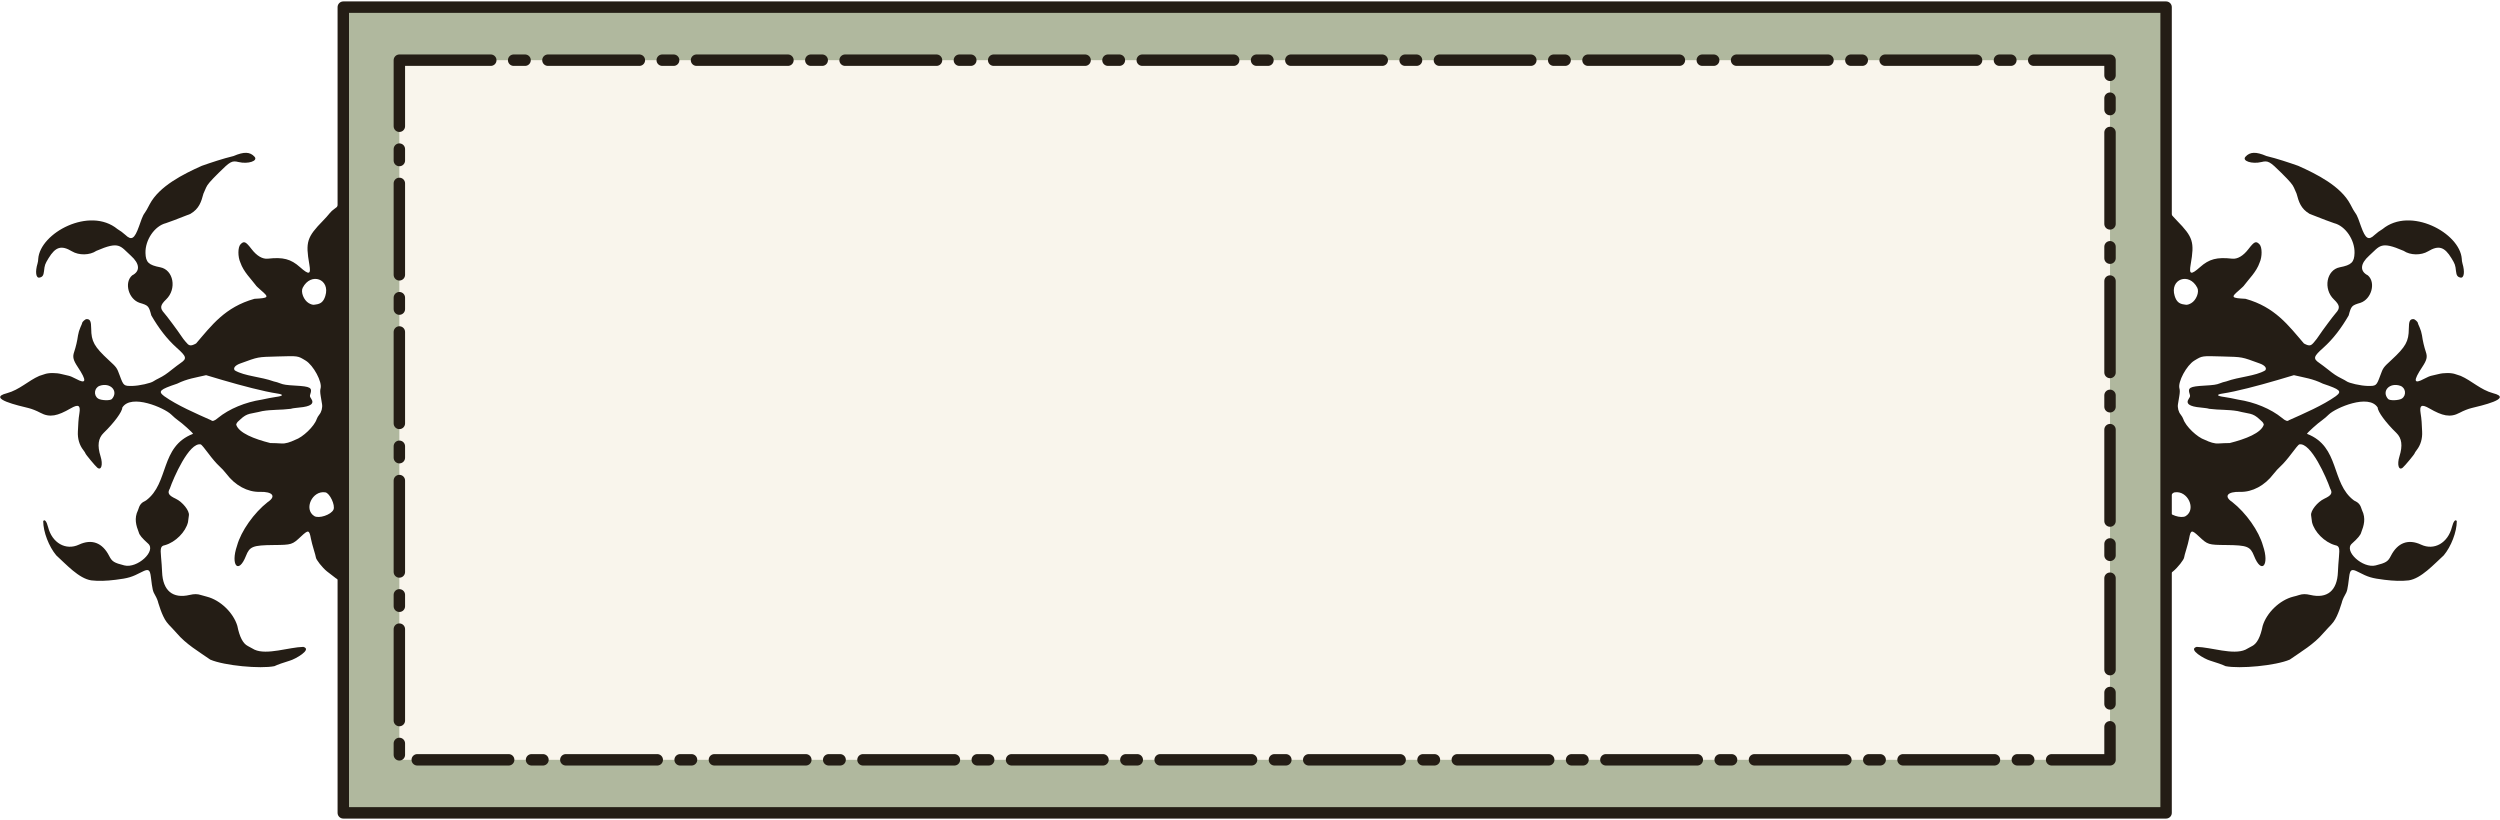
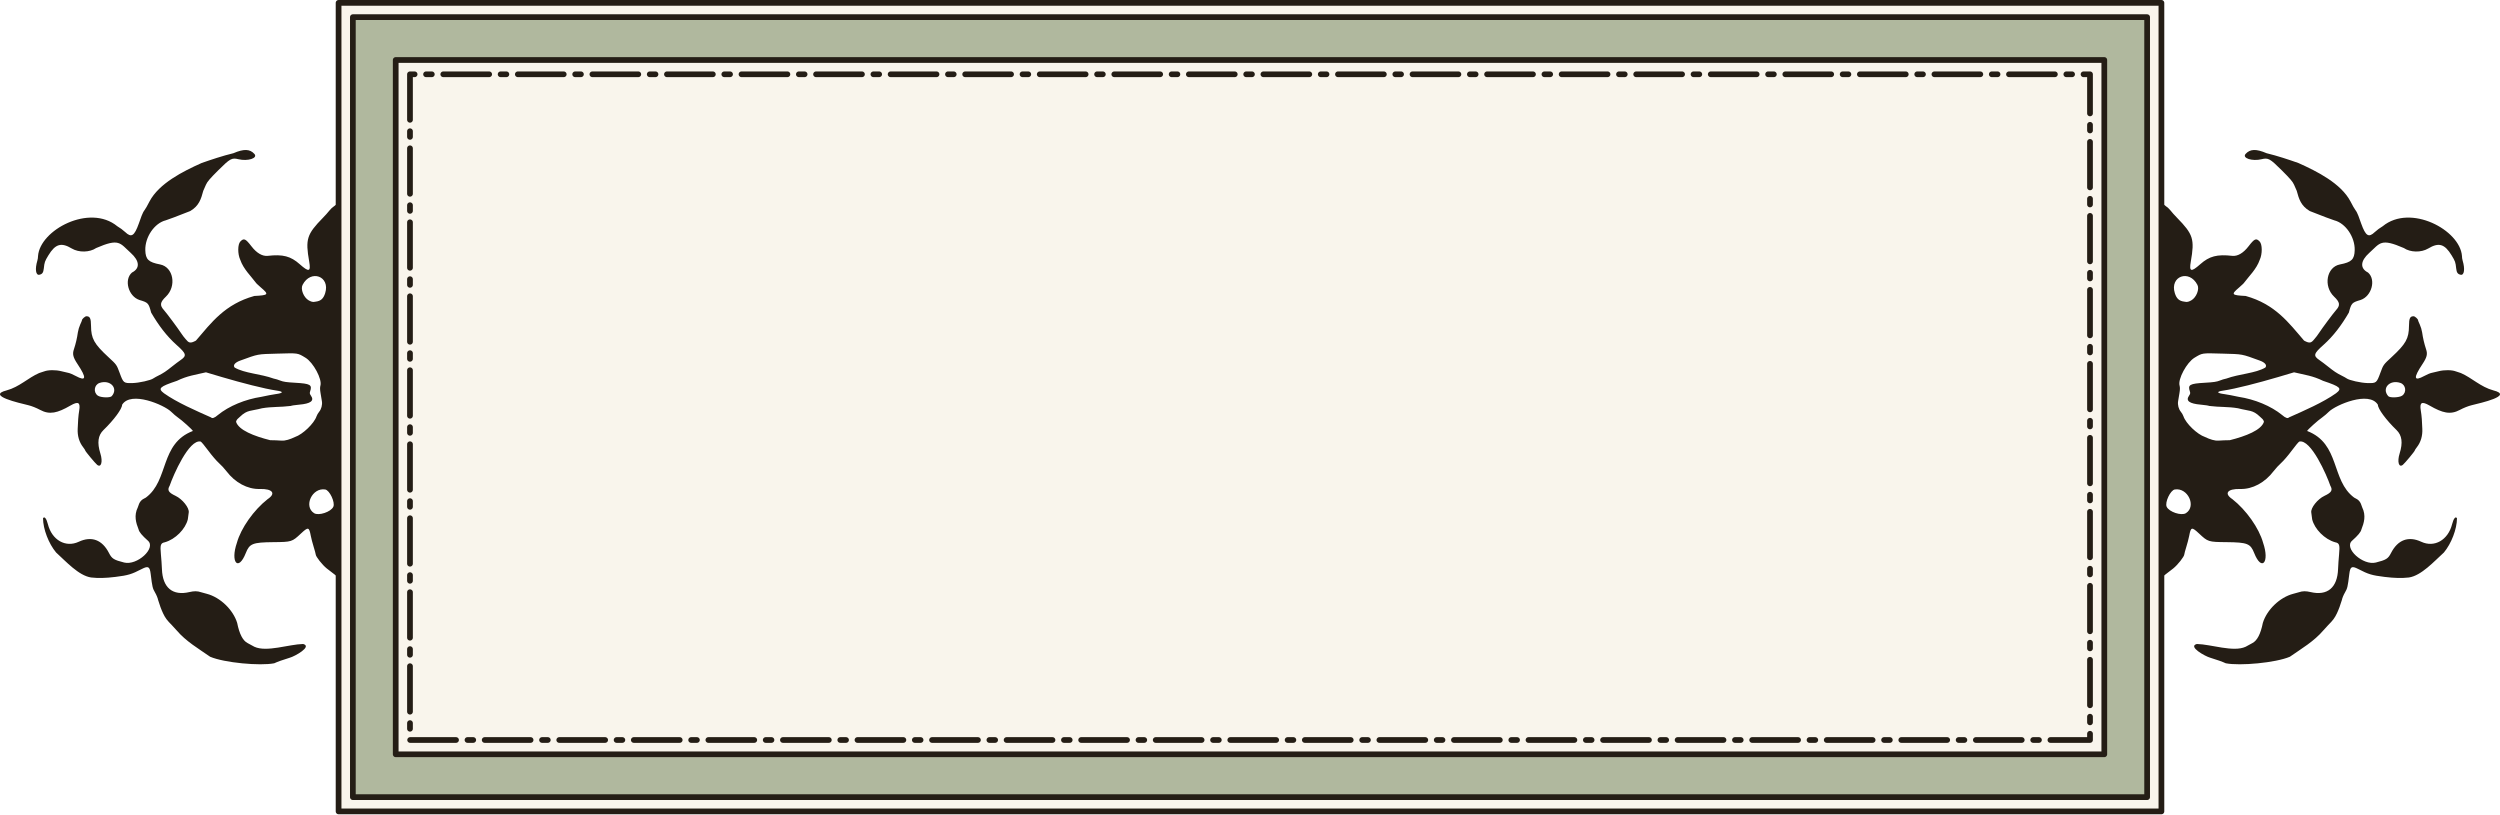
- <svg xmlns="http://www.w3.org/2000/svg" xml:space="preserve" width="875" height="287" viewBox="0 0 231.51 75.935" version="1.1" id="svg5145">
-   <defs id="defs5149" />
-   <path d="m 206.101,61.69 c -0.254,-0.125 -0.879,-0.348 -1.441,-0.515 -0.471,-0.129 -2.105,-1.04 -1.236,-1.272 1.317,0.029 3.38,0.78 4.513,0.26 0.207,-0.118 0.417,-0.233 0.628,-0.342 0.446,-0.228 0.763,-0.84 0.969,-1.868 0.365,-1.202 1.557,-2.376 2.826,-2.7 0.18,-0.04 0.357,-0.09 0.533,-0.148 0.32,-0.109 0.632,-0.112 1.048,-0.013 1.571,0.374 2.498,-0.397 2.56,-2.132 0.02,-0.448 0.05,-0.895 0.092,-1.342 0.086,-0.888 0.033,-1.057 -0.356,-1.133 -0.986,-0.275 -1.919,-1.235 -2.135,-2.127 a 22.128,22.128 0 0 0 -0.084,-0.635 c -0.065,-0.422 0.582,-1.239 1.22,-1.539 0.666,-0.312 0.788,-0.526 0.544,-0.946 -0.326,-0.954 -1.787,-4.327 -2.872,-4.082 -0.06,0.02 -0.373,0.396 -0.697,0.835 -0.325,0.44 -0.765,0.954 -0.979,1.143 -0.213,0.19 -0.527,0.528 -0.696,0.754 -0.806,1.07 -1.963,1.692 -3.09,1.66 -1.192,-0.033 -1.538,0.412 -0.733,0.942 1.276,1 2.469,2.685 2.843,4.038 0.63,1.822 -0.133,2.702 -0.825,0.949 -0.344,-0.873 -0.632,-0.986 -2.557,-1.005 -1.692,-0.016 -1.722,-0.025 -2.546,-0.797 -0.678,-0.636 -0.76,-0.617 -0.912,0.205 -0.042,0.227 -0.161,0.686 -0.265,1.018 -0.104,0.333 -0.19,0.654 -0.192,0.716 -0.008,0.202 -0.606,0.959 -1.02,1.292 -0.745,0.595 -1.07,0.828 -1.162,0.826 -0.118,-0.002 -0.456,0.35 -0.603,0.63 -0.302,0.575 -0.417,0.836 -0.42,0.955 -0.007,0.288 -0.17,0.692 -0.294,0.727 -0.491,0.136 -0.71,-0.762 -0.507,-2.091 0.185,-1.208 0.23,-1.91 0.153,-2.397 -0.038,-0.247 -0.08,-0.897 -0.093,-1.444 -0.031,-1.34 -0.331,-1.809 -0.879,-1.375 -0.597,0.475 -0.902,0.532 -1.33,0.25 -0.894,-0.586 -1.178,-1.173 -0.84,-1.733 0.662,-1.094 0.984,-1.253 2.116,-1.048 0.853,0.156 0.812,0.241 0.862,-1.79 0.03,-1.208 0.02,-1.775 -0.033,-1.873 -0.05,-0.09 -0.071,-0.591 -0.063,-1.42 0.007,-0.705 0,-1.525 -0.016,-1.825 -0.074,-1.312 -0.056,-2.648 0.041,-3.133 0.039,-0.193 0.066,-0.711 0.063,-1.15 -0.004,-0.44 -0.008,-1.377 -0.008,-2.08 0,-0.705 -0.034,-1.462 -0.074,-1.684 -0.057,-0.318 -0.045,-0.798 0.055,-2.238 0.142,-2.064 0.144,-2.06 -0.37,-2.068 -0.223,-0.005 -0.746,0.189 -0.825,0.304 -0.25,0.363 -1.375,0.332 -1.656,-0.045 -1.046,-1.404 1.064,-3.285 2.24,-1.999 0.38,0.415 0.595,0.134 0.61,-0.795 0.008,-0.414 0.075,-1.223 0.15,-1.796 0.113,-0.862 0.124,-1.111 0.064,-1.438 -0.08,-0.431 -0.067,-1.693 0.024,-2.33 0.045,-0.317 0.033,-0.453 -0.057,-0.656 -0.33,-0.736 0.11,-2.261 0.565,-1.96 0.16,0.105 0.506,0.953 0.503,1.233 -0.002,0.112 0.068,0.348 0.155,0.526 0.087,0.178 0.158,0.36 0.157,0.403 0,0.044 0.098,0.19 0.218,0.324 0.121,0.134 0.237,0.294 0.259,0.355 0.021,0.06 0.154,0.181 0.294,0.27 0.141,0.088 0.341,0.272 0.445,0.41 0.104,0.139 0.376,0.443 0.604,0.676 1.5,1.534 1.64,1.98 1.277,4.055 -0.167,0.954 0.019,1.008 0.872,0.25 0.842,-0.748 1.558,-0.936 2.964,-0.778 0.495,0.055 1.024,-0.253 1.507,-0.88 0.553,-0.718 0.705,-0.784 1.03,-0.448 0.253,0.26 0.259,1.154 0.011,1.69 -0.29,0.86 -1.023,1.55 -1.428,2.101 0,0.03 -0.219,0.24 -0.485,0.469 -0.765,0.654 -0.72,0.714 0.609,0.785 2.735,0.763 3.98,2.476 5.406,4.135 0.535,0.293 0.672,0.208 0.957,-0.143 0.153,-0.174 0.294,-0.359 0.421,-0.555 0.289,-0.444 1.345,-1.864 1.577,-2.119 0.414,-0.456 0.375,-0.729 -0.179,-1.26 -1.012,-0.97 -0.689,-2.74 0.545,-2.978 1.076,-0.206 1.343,-0.464 1.366,-1.322 0.035,-1.213 -0.85,-2.505 -1.89,-2.763 -0.147,-0.038 -1.161,-0.42 -2.27,-0.86 -0.816,-0.48 -1.002,-1.114 -1.207,-1.875 l -0.247,-0.563 c -0.123,-0.282 -0.37,-0.57 -1.148,-1.345 -1.09,-1.083 -1.243,-1.168 -1.86,-1.018 -0.879,0.212 -1.826,-0.102 -1.478,-0.49 0.413,-0.463 0.98,-0.482 1.941,-0.067 1.013,0.245 2.064,0.6 2.942,0.907 1.727,0.772 3.945,1.885 4.828,3.561 0.175,0.35 0.382,0.713 0.46,0.806 0.08,0.092 0.203,0.333 0.276,0.536 l 0.255,0.709 c 0.417,1.158 0.69,1.329 1.258,0.787 0.227,-0.206 0.473,-0.387 0.734,-0.541 2.573,-2.113 7.169,0.353 7.338,2.76 -0.003,0.107 0.025,0.295 0.062,0.418 0.236,0.784 0.152,1.385 -0.184,1.315 -0.272,-0.057 -0.37,-0.198 -0.413,-0.591 -0.06,-0.574 -0.091,-0.66 -0.421,-1.204 -0.646,-1.063 -1.19,-1.223 -2.168,-0.637 -0.649,0.389 -1.653,0.37 -2.259,-0.044 -2.15,-0.931 -2.186,-0.465 -3.198,0.449 -0.833,0.748 -0.877,1.436 -0.116,1.822 0.758,0.655 0.343,2.194 -0.686,2.541 -0.812,0.24 -0.856,0.286 -1.09,1.168 -0.683,1.178 -1.43,2.171 -2.349,2.994 -0.924,0.822 -0.969,1 -0.36,1.417 0.172,0.118 0.516,0.376 0.763,0.574 0.579,0.463 0.8,0.61 1.272,0.848 0.211,0.106 0.422,0.222 0.467,0.259 0.223,0.176 1.33,0.424 1.95,0.436 0.805,0.015 0.827,-0.003 1.18,-0.959 0.273,-0.741 0.273,-0.741 1.036,-1.445 1.326,-1.226 1.6,-1.72 1.609,-2.89 0.004,-0.707 0.098,-0.9 0.433,-0.894 0.117,0.002 0.404,0.257 0.402,0.357 0,0.03 0.072,0.212 0.163,0.404 0.104,0.235 0.178,0.483 0.221,0.738 0.074,0.53 0.196,1.05 0.363,1.556 0.155,0.447 0.082,0.748 -0.335,1.375 -0.863,1.298 -0.809,1.632 0.179,1.095 0.246,-0.134 0.545,-0.26 0.663,-0.28 0.217,-0.044 0.433,-0.094 0.648,-0.152 0.517,-0.136 1.226,-0.131 1.598,0.012 0.155,0.058 0.313,0.11 0.472,0.155 1.015,0.442 1.838,1.292 3.002,1.604 1.924,0.486 -1.183,1.169 -1.99,1.37 -0.32,0.077 -0.757,0.25 -1.1,0.435 -0.893,0.484 -1.616,0.29 -2.808,-0.395 -0.73,-0.422 -0.942,-0.303 -0.817,0.46 0.043,0.258 0.074,0.52 0.093,0.782 l 0.046,0.896 c 0.035,0.658 -0.138,1.249 -0.502,1.714 -0.107,0.137 -0.195,0.276 -0.196,0.308 -0.002,0.075 -0.915,1.174 -1.1,1.324 -0.375,0.303 -0.543,-0.284 -0.301,-1.051 0.312,-0.994 0.221,-1.677 -0.288,-2.169 -0.962,-0.928 -1.732,-1.973 -1.724,-2.34 -0.818,-1.325 -3.909,0.033 -4.524,0.63 a 5.7,5.7 0 0 1 -0.637,0.545 c -0.358,0.237 -1.39,1.165 -1.391,1.252 3.08,1.18 2.194,4.567 4.35,6.168 0.449,0.212 0.588,0.38 0.747,0.904 0.376,0.762 0.167,1.445 -0.073,2.05 -0.054,0.24 -0.31,0.548 -0.87,1.048 -0.77,0.688 1.011,2.314 2.206,2.015 0.952,-0.24 1.14,-0.356 1.405,-0.878 0.627,-1.231 1.615,-1.6 2.802,-1.045 1.214,0.568 2.484,-0.156 2.857,-1.631 0.133,-0.526 0.32,-0.755 0.45,-0.551 -0.003,1.012 -0.527,2.357 -1.208,3.172 -0.923,0.84 -2.095,2.146 -3.243,2.318 -0.665,0.074 -1.345,0.058 -2.252,-0.054 -1.177,-0.146 -1.493,-0.241 -2.433,-0.728 -0.607,-0.315 -0.749,-0.235 -0.835,0.465 -0.146,1.2 -0.174,1.32 -0.405,1.714 -0.127,0.216 -0.253,0.527 -0.281,0.69 -0.125,0.42 -0.292,0.882 -0.458,1.232 -0.21,0.438 -0.355,0.633 -0.828,1.11 a 8.8,8.8 0 0 0 -0.416,0.455 c -0.882,1.038 -2.032,1.7 -3.113,2.455 -1.31,0.562 -4.625,0.865 -5.936,0.606 z m -3.688,-13.903 c 1,-0.634 0.172,-2.394 -1.033,-2.193 -0.407,0.068 -0.935,1.194 -0.751,1.599 0.218,0.48 1.362,0.861 1.784,0.594 z m 4.065,-6.759 c 1.49,-0.374 2.921,-0.932 3.16,-1.706 -0.052,-0.222 -0.177,-0.29 -0.373,-0.473 -0.674,-0.649 -0.983,-0.501 -2.037,-0.778 -0.947,-0.16 -1.664,-0.088 -2.663,-0.215 -0.053,-0.032 -0.402,-0.085 -0.775,-0.118 -1.059,-0.092 -1.413,-0.357 -1.096,-0.819 0.128,-0.186 0.14,-0.25 0.081,-0.42 -0.204,-0.602 -0.01,-0.712 1.386,-0.79 0.819,-0.047 1.104,-0.089 1.392,-0.205 0.195,-0.08 0.397,-0.14 0.603,-0.183 1.194,-0.437 2.697,-0.484 3.61,-1.02 0.179,-0.208 -0.024,-0.467 -0.501,-0.64 -1.729,-0.63 -1.551,-0.597 -3.467,-0.651 -1.938,-0.055 -1.846,-0.068 -2.59,0.38 -0.723,0.437 -1.555,1.988 -1.383,2.58 0.048,0.165 0.044,0.376 -0.013,0.712 l -0.123,0.738 c -0.055,0.336 0.051,0.74 0.26,0.984 0.089,0.107 0.195,0.29 0.234,0.408 0.22,0.666 1.28,1.683 2.001,1.922 0.46,0.22 0.89,0.359 1.246,0.334 0.349,-0.024 0.698,-0.037 1.048,-0.04 z m 5.464,-2.104 c 1.412,-0.629 3.178,-1.393 4.367,-2.24 0.59,-0.448 0.423,-0.609 -1.2,-1.154 -0.946,-0.467 -1.704,-0.556 -2.685,-0.788 -1.992,0.603 -3.907,1.15 -5.522,1.499 -0.356,0.077 -0.827,0.166 -1.048,0.197 -0.651,0.094 -0.595,0.23 0.132,0.325 0.254,0.034 0.84,0.145 1.303,0.248 1.485,0.227 2.997,0.842 4.037,1.693 0.285,0.255 0.531,0.343 0.616,0.22 z m 10.487,-2.018 c 0.444,-0.299 0.353,-1.006 -0.152,-1.179 -0.993,-0.342 -1.768,0.497 -1.13,1.222 0.15,0.17 1.009,0.14 1.283,-0.043 z m -19.515,-8.831 c 0.466,-0.27 0.768,-1.032 0.565,-1.427 -0.756,-1.474 -2.585,-0.808 -2.093,0.763 0.161,0.512 0.406,0.73 0.888,0.787 0.265,0.075 0.437,-0.016 0.64,-0.123 z m -5.174,7.312 c 0.003,-0.122 0.018,-0.172 0.034,-0.111 a 0.493,0.493 0 0 1 -0.006,0.224 c -0.019,0.06 -0.031,0.01 -0.029,-0.113 z m -172.331,26.303 c 0.255,-0.125 0.88,-0.348 1.442,-0.515 0.471,-0.129 2.104,-1.04 1.236,-1.272 -1.317,0.029 -3.38,0.78 -4.513,0.26 a 16.599,16.599 0 0 0 -0.629,-0.342 c -0.446,-0.228 -0.762,-0.84 -0.968,-1.868 -0.365,-1.202 -1.557,-2.376 -2.826,-2.7 a 5.884,5.884 0 0 1 -0.533,-0.148 c -0.321,-0.109 -0.632,-0.112 -1.048,-0.013 -1.572,0.374 -2.499,-0.397 -2.56,-2.132 -0.02,-0.448 -0.05,-0.895 -0.093,-1.342 -0.085,-0.888 -0.032,-1.057 0.357,-1.133 0.986,-0.275 1.919,-1.235 2.134,-2.127 0.027,-0.222 0.065,-0.508 0.085,-0.635 0.065,-0.422 -0.583,-1.239 -1.22,-1.539 -0.666,-0.312 -0.788,-0.526 -0.544,-0.946 0.326,-0.954 1.787,-4.327 2.872,-4.082 0.06,0.02 0.373,0.396 0.697,0.835 0.324,0.44 0.765,0.954 0.978,1.143 0.214,0.19 0.528,0.528 0.697,0.754 0.806,1.07 1.963,1.692 3.089,1.66 1.193,-0.033 1.539,0.412 0.734,0.942 -1.277,1 -2.47,2.685 -2.843,4.038 -0.63,1.822 0.133,2.702 0.824,0.949 0.344,-0.873 0.632,-0.986 2.557,-1.005 1.693,-0.016 1.723,-0.025 2.546,-0.797 0.679,-0.636 0.76,-0.617 0.912,0.205 0.043,0.227 0.162,0.686 0.265,1.018 0.104,0.333 0.19,0.654 0.193,0.716 0.008,0.202 0.605,0.959 1.02,1.292 0.745,0.595 1.07,0.828 1.162,0.826 0.118,-0.002 0.456,0.35 0.602,0.63 0.303,0.575 0.418,0.836 0.42,0.955 0.008,0.288 0.171,0.692 0.294,0.727 0.492,0.136 0.71,-0.762 0.508,-2.091 -0.185,-1.208 -0.23,-1.91 -0.154,-2.397 0.039,-0.247 0.08,-0.897 0.094,-1.444 0.031,-1.34 0.331,-1.809 0.878,-1.375 0.598,0.475 0.903,0.532 1.331,0.25 0.894,-0.586 1.178,-1.173 0.84,-1.733 -0.662,-1.094 -0.984,-1.253 -2.117,-1.048 -0.852,0.156 -0.811,0.241 -0.862,-1.79 -0.03,-1.208 -0.02,-1.775 0.034,-1.873 0.05,-0.09 0.071,-0.591 0.062,-1.42 -0.007,-0.705 0,-1.525 0.017,-1.825 0.073,-1.312 0.056,-2.648 -0.041,-3.133 -0.039,-0.193 -0.067,-0.711 -0.063,-1.15 0.004,-0.44 0.008,-1.377 0.008,-2.08 0,-0.705 0.034,-1.462 0.074,-1.684 0.057,-0.318 0.045,-0.798 -0.054,-2.238 -0.143,-2.064 -0.144,-2.06 0.37,-2.068 0.222,-0.005 0.745,0.189 0.824,0.304 0.25,0.363 1.375,0.332 1.656,-0.045 1.046,-1.404 -1.064,-3.285 -2.24,-1.999 -0.38,0.415 -0.595,0.134 -0.61,-0.795 a 19.629,19.629 0 0 0 -0.15,-1.796 c -0.113,-0.862 -0.124,-1.111 -0.064,-1.438 0.08,-0.431 0.067,-1.693 -0.024,-2.33 -0.045,-0.317 -0.032,-0.453 0.057,-0.656 0.33,-0.736 -0.11,-2.261 -0.565,-1.96 -0.16,0.105 -0.506,0.953 -0.503,1.233 0.002,0.112 -0.067,0.348 -0.155,0.526 -0.087,0.178 -0.158,0.36 -0.157,0.403 0,0.044 -0.097,0.19 -0.218,0.324 -0.121,0.134 -0.237,0.294 -0.259,0.355 -0.02,0.06 -0.153,0.181 -0.294,0.27 a 1.995,1.995 0 0 0 -0.445,0.41 9.318,9.318 0 0 1 -0.604,0.676 c -1.5,1.534 -1.64,1.98 -1.277,4.055 0.167,0.954 -0.019,1.008 -0.872,0.25 -0.842,-0.748 -1.558,-0.936 -2.964,-0.778 -0.495,0.055 -1.024,-0.253 -1.507,-0.88 -0.553,-0.718 -0.705,-0.784 -1.03,-0.448 -0.253,0.26 -0.259,1.154 -0.011,1.69 0.29,0.86 1.023,1.55 1.428,2.101 0,0.03 0.219,0.24 0.485,0.469 0.765,0.654 0.72,0.714 -0.609,0.785 -2.735,0.763 -3.98,2.476 -5.406,4.135 -0.535,0.293 -0.672,0.208 -0.957,-0.143 a 4.7,4.7 0 0 1 -0.421,-0.555 c -0.289,-0.444 -1.345,-1.864 -1.576,-2.119 -0.415,-0.456 -0.376,-0.729 0.178,-1.26 1.012,-0.97 0.689,-2.74 -0.545,-2.978 -1.076,-0.206 -1.343,-0.464 -1.366,-1.322 -0.034,-1.213 0.85,-2.505 1.89,-2.763 0.148,-0.038 1.161,-0.42 2.27,-0.86 0.816,-0.48 1.002,-1.114 1.207,-1.875 l 0.247,-0.563 c 0.123,-0.282 0.37,-0.57 1.148,-1.345 1.09,-1.083 1.243,-1.168 1.86,-1.018 0.88,0.212 1.826,-0.102 1.478,-0.49 -0.413,-0.463 -0.98,-0.482 -1.941,-0.067 -1.013,0.245 -2.064,0.6 -2.942,0.907 -1.727,0.772 -3.945,1.885 -4.828,3.561 -0.175,0.35 -0.382,0.713 -0.46,0.806 -0.079,0.092 -0.203,0.333 -0.276,0.536 l -0.255,0.709 c -0.416,1.158 -0.69,1.329 -1.258,0.787 a 4.456,4.456 0 0 0 -0.734,-0.541 c -2.573,-2.113 -7.169,0.353 -7.338,2.76 a 1.61,1.61 0 0 1 -0.062,0.418 c -0.236,0.784 -0.152,1.385 0.184,1.315 0.273,-0.057 0.37,-0.198 0.413,-0.591 0.06,-0.574 0.091,-0.66 0.421,-1.204 0.646,-1.063 1.19,-1.223 2.168,-0.637 0.649,0.389 1.653,0.37 2.259,-0.044 2.15,-0.931 2.186,-0.465 3.198,0.449 0.833,0.748 0.877,1.436 0.117,1.822 -0.759,0.655 -0.343,2.194 0.685,2.541 0.812,0.24 0.857,0.286 1.09,1.168 0.684,1.178 1.43,2.171 2.349,2.994 0.924,0.822 0.969,1 0.36,1.417 -0.172,0.118 -0.516,0.376 -0.763,0.574 -0.578,0.463 -0.8,0.61 -1.272,0.848 a 4.573,4.573 0 0 0 -0.467,0.259 c -0.223,0.176 -1.33,0.424 -1.95,0.436 -0.805,0.015 -0.827,-0.003 -1.18,-0.959 -0.273,-0.741 -0.273,-0.741 -1.036,-1.445 -1.326,-1.226 -1.6,-1.72 -1.608,-2.89 -0.005,-0.707 -0.099,-0.9 -0.434,-0.894 -0.117,0.002 -0.404,0.257 -0.401,0.357 0,0.03 -0.073,0.212 -0.164,0.404 a 3.14,3.14 0 0 0 -0.221,0.738 8.859,8.859 0 0 1 -0.363,1.556 c -0.155,0.447 -0.082,0.748 0.335,1.375 0.863,1.298 0.809,1.632 -0.179,1.095 -0.246,-0.134 -0.545,-0.26 -0.662,-0.28 a 10.416,10.416 0 0 1 -0.649,-0.152 c -0.517,-0.136 -1.225,-0.131 -1.598,0.012 -0.155,0.058 -0.313,0.11 -0.472,0.155 -1.015,0.442 -1.838,1.292 -3.002,1.604 -1.924,0.486 1.183,1.169 1.99,1.37 0.321,0.077 0.757,0.25 1.1,0.435 0.893,0.484 1.617,0.29 2.808,-0.395 0.731,-0.422 0.943,-0.303 0.817,0.46 -0.042,0.258 -0.073,0.52 -0.092,0.782 l -0.047,0.896 c -0.035,0.658 0.138,1.249 0.502,1.714 0.107,0.137 0.195,0.276 0.196,0.308 0.002,0.075 0.915,1.174 1.1,1.324 0.375,0.303 0.543,-0.284 0.301,-1.051 -0.312,-0.994 -0.221,-1.677 0.288,-2.169 0.962,-0.928 1.732,-1.973 1.724,-2.34 0.818,-1.325 3.909,0.033 4.524,0.63 0.214,0.21 0.501,0.456 0.637,0.545 0.358,0.237 1.39,1.165 1.391,1.252 -3.08,1.18 -2.193,4.567 -4.35,6.168 -0.449,0.212 -0.588,0.38 -0.747,0.904 -0.376,0.762 -0.167,1.445 0.073,2.05 0.054,0.24 0.31,0.548 0.87,1.048 0.77,0.688 -1.01,2.314 -2.206,2.015 -0.952,-0.24 -1.14,-0.356 -1.405,-0.878 -0.627,-1.231 -1.614,-1.6 -2.802,-1.045 -1.214,0.568 -2.484,-0.156 -2.857,-1.631 -0.133,-0.526 -0.32,-0.755 -0.45,-0.551 0.004,1.012 0.527,2.357 1.208,3.172 0.923,0.84 2.095,2.146 3.243,2.318 0.665,0.074 1.345,0.058 2.252,-0.054 1.177,-0.146 1.493,-0.241 2.433,-0.728 0.607,-0.315 0.749,-0.235 0.835,0.465 0.146,1.2 0.175,1.32 0.405,1.714 0.127,0.216 0.253,0.527 0.281,0.69 0.125,0.42 0.292,0.882 0.458,1.232 0.21,0.438 0.355,0.633 0.828,1.11 0.128,0.13 0.314,0.334 0.416,0.455 0.882,1.038 2.032,1.7 3.113,2.455 1.31,0.562 4.625,0.865 5.936,0.606 z m 3.689,-13.903 c -1.001,-0.634 -0.172,-2.394 1.033,-2.193 0.406,0.068 0.935,1.194 0.751,1.599 -0.219,0.48 -1.362,0.861 -1.784,0.594 z m -4.066,-6.759 c -1.489,-0.374 -2.92,-0.932 -3.16,-1.706 0.052,-0.222 0.178,-0.29 0.374,-0.473 0.674,-0.649 0.982,-0.501 2.037,-0.778 0.947,-0.16 1.663,-0.088 2.663,-0.215 0.053,-0.032 0.401,-0.085 0.775,-0.118 1.059,-0.092 1.413,-0.357 1.096,-0.819 -0.128,-0.186 -0.14,-0.25 -0.082,-0.42 0.205,-0.602 0.011,-0.712 -1.385,-0.79 -0.82,-0.047 -1.104,-0.089 -1.392,-0.205 a 3.507,3.507 0 0 0 -0.603,-0.183 c -1.194,-0.437 -2.698,-0.484 -3.61,-1.02 -0.179,-0.208 0.024,-0.467 0.5,-0.64 1.73,-0.63 1.552,-0.597 3.468,-0.651 1.938,-0.055 1.845,-0.068 2.59,0.38 0.723,0.437 1.555,1.988 1.383,2.58 -0.048,0.165 -0.044,0.376 0.013,0.712 l 0.123,0.738 c 0.055,0.336 -0.051,0.74 -0.26,0.984 -0.09,0.107 -0.195,0.29 -0.235,0.408 -0.22,0.666 -1.28,1.683 -2,1.922 -0.46,0.22 -0.891,0.359 -1.246,0.334 a 17.88,17.88 0 0 0 -1.049,-0.04 z m -5.463,-2.104 c -1.412,-0.629 -3.179,-1.393 -4.367,-2.24 -0.59,-0.448 -0.423,-0.609 1.2,-1.154 0.946,-0.467 1.704,-0.556 2.685,-0.788 1.992,0.603 3.907,1.15 5.522,1.499 0.356,0.077 0.827,0.166 1.048,0.197 0.65,0.094 0.595,0.23 -0.132,0.325 -0.254,0.034 -0.84,0.145 -1.303,0.248 -1.485,0.227 -2.997,0.842 -4.037,1.693 -0.285,0.255 -0.531,0.343 -0.616,0.22 z m -10.487,-2.018 c -0.445,-0.299 -0.353,-1.006 0.152,-1.179 0.993,-0.342 1.768,0.497 1.13,1.222 -0.15,0.17 -1.01,0.14 -1.283,-0.043 z m 19.514,-8.831 c -0.465,-0.27 -0.767,-1.032 -0.564,-1.427 0.756,-1.474 2.585,-0.808 2.093,0.763 -0.161,0.512 -0.406,0.73 -0.888,0.787 -0.266,0.075 -0.437,-0.016 -0.64,-0.123 z m 5.175,7.312 c -0.003,-0.122 -0.018,-0.172 -0.034,-0.111 a 0.498,0.498 0 0 0 0.006,0.224 c 0.018,0.06 0.03,0.01 0.028,-0.113 z" style="fill:#241d15;fill-opacity:1;stroke-width:0.066" id="path3455" />
-   <path d="M31.79.661h168.799v74.613H31.79Z" style="display:inline;opacity:1;fill:#b0b89e;stroke:#241d15;stroke-width:1.058;stroke-linecap:round;stroke-linejoin:round;stroke-dasharray:none;stroke-dashoffset:0;stroke-opacity:1;stop-color:#000;fill-opacity:1" id="path5141" />
-   <path d="M36.982 5.573h158.414v64.789H36.982z" style="display:inline;opacity:1;fill:#f9f5ec;fill-opacity:1;stroke:#241d15;stroke-width:1.058;stroke-linecap:round;stroke-linejoin:round;stroke-dasharray:8.467, 2.117, 1.058, 2.117;stroke-dashoffset:0;stroke-opacity:1;stop-color:#000" id="path5143" />
+ <svg xmlns="http://www.w3.org/2000/svg" xml:space="preserve" width="875" height="285" viewBox="0 0 231.51 75.406">
+   <path d="M206.114 61.422c-.254-.125-.88-.348-1.441-.515-.471-.13-2.106-1.04-1.236-1.272 1.317.029 3.38.78 4.513.26.207-.118.417-.233.628-.342.446-.228.763-.84.97-1.868.364-1.201 1.557-2.375 2.826-2.7.18-.04.357-.09.533-.147.32-.11.632-.112 1.048-.013 1.571.374 2.498-.397 2.56-2.132.02-.448.05-.895.092-1.342.086-.888.033-1.057-.356-1.133-.986-.274-1.919-1.234-2.135-2.126a22.131 22.125 0 0 0-.084-.635c-.065-.422.582-1.239 1.22-1.539.666-.312.788-.526.544-.946-.326-.954-1.787-4.326-2.872-4.081-.06.02-.373.396-.697.835-.325.44-.765.954-.98 1.143-.212.19-.526.528-.695.753-.807 1.07-1.964 1.692-3.09 1.66-1.193-.033-1.54.412-.734.942 1.276 1 2.47 2.685 2.843 4.037.63 1.822-.133 2.702-.825.95-.344-.874-.632-.987-2.557-1.006-1.692-.016-1.722-.025-2.546-.796-.679-.636-.76-.617-.913.205a10.92 10.92 0 0 1-.265 1.017c-.104.333-.19.654-.192.716-.008.202-.606.96-1.02 1.292-.745.595-1.07.828-1.162.826-.118-.002-.456.35-.603.63-.302.575-.417.836-.42.955-.007.288-.17.692-.294.727-.491.136-.71-.762-.507-2.091.185-1.208.23-1.91.153-2.397-.038-.247-.08-.897-.093-1.443-.031-1.34-.331-1.81-.88-1.375-.596.475-.901.532-1.33.25-.894-.586-1.178-1.173-.84-1.733.662-1.094.984-1.253 2.117-1.048.853.156.812.241.862-1.79.03-1.207.02-1.774-.033-1.872-.05-.09-.071-.591-.063-1.42.007-.705 0-1.525-.016-1.825-.074-1.312-.056-2.647.04-3.132.04-.193.067-.711.064-1.15-.004-.44-.008-1.377-.008-2.08 0-.705-.034-1.462-.074-1.684-.057-.318-.045-.797.055-2.237.142-2.064.144-2.06-.37-2.068-.223-.005-.746.189-.825.304-.25.363-1.376.332-1.657-.045-1.046-1.404 1.064-3.284 2.24-1.999.38.415.596.134.61-.795.009-.414.076-1.222.15-1.795.114-.862.125-1.111.065-1.438-.08-.431-.067-1.693.024-2.33.045-.317.033-.453-.057-.656-.33-.736.11-2.26.565-1.96.16.106.506.954.503 1.233-.002.112.068.348.155.526.087.178.158.36.157.403 0 .044.098.19.218.324.121.134.237.294.26.355.02.06.153.181.293.27.141.088.341.272.445.41.104.14.376.443.604.676 1.5 1.534 1.64 1.98 1.277 4.054-.167.954.02 1.008.873.25.842-.747 1.558-.935 2.964-.777.495.054 1.024-.253 1.507-.88.553-.718.705-.784 1.03-.448.253.26.26 1.154.011 1.69-.29.86-1.023 1.55-1.428 2.1 0 .03-.219.24-.485.47-.765.653-.72.713.61.784 2.735.763 3.98 2.476 5.406 4.134.535.293.672.208.957-.143.153-.174.294-.359.421-.555.29-.444 1.345-1.863 1.577-2.118.414-.456.375-.73-.179-1.26-1.012-.97-.689-2.74.545-2.978 1.077-.206 1.344-.464 1.367-1.321.035-1.213-.85-2.505-1.89-2.763-.148-.038-1.162-.42-2.27-.86-.817-.48-1.003-1.114-1.208-1.875l-.247-.562c-.123-.282-.37-.57-1.148-1.345-1.09-1.083-1.244-1.168-1.86-1.018-.88.212-1.827-.102-1.479-.49.413-.463.98-.482 1.941-.067 1.014.245 2.065.6 2.943.907 1.727.772 3.945 1.885 4.829 3.56.175.35.382.713.46.806.08.092.203.333.276.536l.255.709c.417 1.158.69 1.329 1.258.787a4.48 4.48 0 0 1 .734-.541c2.573-2.113 7.17.353 7.34 2.76-.004.106.024.294.061.417.236.784.152 1.385-.184 1.315-.272-.057-.37-.198-.413-.59-.06-.575-.09-.66-.421-1.204-.646-1.063-1.19-1.223-2.168-.637-.65.389-1.654.37-2.26-.044-2.15-.931-2.186-.465-3.198.449-.833.747-.877 1.435-.116 1.821.758.655.343 2.194-.686 2.54-.812.24-.856.287-1.09 1.169-.684 1.178-1.43 2.17-2.35 2.993-.924.822-.969 1-.36 1.417.172.118.516.376.763.574.58.463.8.61 1.272.848.212.106.423.222.468.259.223.176 1.33.424 1.95.436.805.015.827-.003 1.18-.96.273-.74.273-.74 1.036-1.444 1.326-1.226 1.6-1.72 1.61-2.89.003-.706.097-.9.432-.893.118.002.405.257.403.357 0 .03.072.212.163.404.104.235.178.482.22.737.075.53.197 1.05.364 1.556.155.447.082.748-.335 1.375-.864 1.298-.81 1.632.179 1.095.246-.134.545-.26.663-.28.217-.044.433-.094.648-.152.517-.136 1.226-.131 1.598.012.155.058.313.11.472.155 1.015.442 1.838 1.292 3.003 1.604 1.924.486-1.184 1.168-1.99 1.37-.32.076-.758.25-1.1.434-.894.484-1.617.29-2.81-.395-.73-.422-.941-.303-.816.46.043.258.074.52.093.782l.046.896c.035.658-.138 1.249-.502 1.714-.108.137-.196.276-.197.308-.002.075-.915 1.174-1.1 1.324-.375.303-.543-.284-.3-1.051.311-.994.22-1.677-.289-2.169-.962-.928-1.732-1.973-1.724-2.34-.818-1.324-3.91.033-4.525.63a5.7 5.7 0 0 1-.637.545c-.358.237-1.39 1.165-1.391 1.252 3.08 1.18 2.194 4.566 4.35 6.167.45.212.589.38.748.904.376.762.167 1.445-.073 2.05-.054.24-.31.548-.87 1.047-.77.688 1.01 2.314 2.206 2.015.952-.24 1.14-.356 1.405-.878.627-1.23 1.615-1.6 2.803-1.045 1.214.568 2.484-.155 2.857-1.63.133-.526.32-.755.45-.551-.003 1.012-.527 2.356-1.208 3.171-.923.84-2.095 2.146-3.244 2.318-.665.074-1.345.058-2.252-.054-1.177-.146-1.493-.241-2.433-.728-.607-.315-.75-.235-.835.465-.146 1.2-.174 1.32-.405 1.714-.127.216-.254.527-.282.69-.125.42-.292.882-.458 1.231-.21.438-.355.633-.828 1.11a8.801 8.799 0 0 0-.416.455c-.882 1.038-2.032 1.7-3.113 2.455-1.31.562-4.626.865-5.937.606zm-3.689-13.901c1-.634.172-2.394-1.033-2.193-.407.068-.935 1.194-.75 1.599.217.48 1.361.86 1.783.594zm4.066-6.758c1.49-.374 2.921-.932 3.16-1.706-.052-.222-.177-.29-.373-.473-.674-.649-.983-.5-2.037-.778-.947-.16-1.664-.088-2.663-.215-.053-.032-.402-.085-.775-.118-1.06-.092-1.414-.357-1.097-.818.128-.186.14-.25.081-.42-.204-.602-.01-.712 1.387-.79.819-.047 1.104-.09 1.392-.205.195-.08.397-.14.603-.183 1.194-.437 2.697-.484 3.61-1.02.18-.208-.024-.467-.5-.64-1.73-.63-1.552-.597-3.468-.65-1.938-.056-1.846-.069-2.59.38-.724.436-1.556 1.987-1.384 2.579.048.165.044.376-.013.712l-.123.737c-.055.336.051.74.26.984.09.107.195.29.234.408.22.666 1.28 1.683 2.002 1.922.46.22.89.359 1.246.334.349-.024.698-.037 1.048-.04zm5.465-2.104c1.412-.629 3.178-1.393 4.367-2.24.59-.447.423-.608-1.2-1.153-.946-.467-1.704-.556-2.685-.788-1.992.603-3.908 1.15-5.523 1.499-.356.077-.827.166-1.048.197-.651.094-.595.23.132.325.254.034.84.145 1.303.248 1.485.226 2.998.841 4.038 1.692.285.255.53.343.616.22zm10.488-2.017c.444-.3.353-1.006-.152-1.18-.993-.341-1.768.498-1.13 1.223.15.17 1.01.14 1.283-.043zm-19.518-8.83c.467-.27.769-1.032.566-1.427-.757-1.474-2.586-.808-2.094.763.161.512.406.73.888.787.265.075.437-.016.64-.123zm-5.174 7.31c.003-.121.018-.171.034-.11a.493.493 0 0 1-.006.224c-.02.06-.031.01-.03-.113zm-172.357 26.3c.255-.125.88-.348 1.442-.515.471-.13 2.105-1.04 1.237-1.272-1.318.029-3.381.78-4.514.26a16.601 16.596 0 0 0-.63-.342c-.445-.228-.761-.84-.967-1.868-.365-1.201-1.558-2.375-2.827-2.7a5.885 5.883 0 0 1-.533-.147c-.32-.11-.632-.112-1.048-.013-1.572.374-2.5-.397-2.56-2.132-.02-.448-.05-.895-.093-1.342-.085-.888-.032-1.057.357-1.133.986-.274 1.919-1.234 2.134-2.126.027-.222.065-.508.085-.635.065-.422-.583-1.239-1.22-1.539-.666-.312-.788-.526-.544-.946.326-.954 1.787-4.326 2.872-4.081.06.02.373.396.697.835.324.44.765.954.978 1.143.214.19.528.528.697.753.807 1.07 1.964 1.692 3.09 1.66 1.193-.033 1.54.412.734.942-1.277 1-2.47 2.685-2.843 4.037-.63 1.822.133 2.702.824.95.344-.874.632-.987 2.557-1.006 1.693-.016 1.723-.025 2.546-.796.68-.636.76-.617.913.205.043.227.162.685.265 1.017.104.333.19.654.193.716.008.202.605.96 1.02 1.292.745.595 1.07.828 1.162.826.118-.002.456.35.602.63.303.575.418.836.42.955.008.288.171.692.294.727.492.136.71-.762.508-2.091-.185-1.208-.23-1.91-.154-2.397.04-.247.08-.897.094-1.443.031-1.34.331-1.81.878-1.375.598.475.904.532 1.332.25.894-.586 1.178-1.173.84-1.733-.662-1.094-.984-1.253-2.118-1.048-.852.156-.81.241-.862-1.79-.03-1.207-.02-1.774.034-1.872.05-.09.071-.591.062-1.42-.007-.705 0-1.525.017-1.825.073-1.312.056-2.647-.04-3.132-.04-.193-.068-.711-.064-1.15.004-.44.008-1.377.008-2.08 0-.705.034-1.462.074-1.684.057-.318.045-.797-.054-2.237-.143-2.064-.144-2.06.37-2.068.222-.005.745.189.824.304.25.363 1.376.332 1.657-.045 1.046-1.404-1.064-3.284-2.24-1.999-.38.415-.596.134-.61-.795a19.632 19.626 0 0 0-.15-1.795c-.114-.862-.125-1.111-.065-1.438.08-.431.067-1.693-.024-2.33-.045-.317-.032-.453.057-.656.33-.736-.11-2.26-.565-1.96-.16.106-.506.954-.503 1.233.002.112-.067.348-.155.526-.087.178-.158.36-.157.403 0 .044-.097.19-.218.324s-.237.294-.259.355c-.02.06-.153.181-.294.27a1.995 1.995 0 0 0-.445.41 9.32 9.317 0 0 1-.604.676c-1.5 1.534-1.64 1.98-1.277 4.054.167.954-.02 1.008-.873.25-.842-.748-1.558-.935-2.964-.777-.495.054-1.024-.253-1.507-.88-.553-.718-.705-.784-1.03-.448-.253.26-.26 1.154-.011 1.69.29.86 1.023 1.55 1.428 2.1 0 .03.219.24.485.47.765.653.72.713-.61.784-2.735.763-3.98 2.476-5.406 4.134-.535.293-.672.208-.957-.143a4.7 4.7 0 0 1-.421-.555c-.29-.444-1.345-1.863-1.576-2.118-.415-.456-.376-.73.178-1.26 1.012-.97.689-2.74-.545-2.978-1.077-.206-1.344-.464-1.367-1.321-.034-1.213.85-2.505 1.89-2.763.149-.038 1.162-.42 2.271-.86.816-.48 1.002-1.114 1.207-1.875l.247-.562c.123-.282.37-.57 1.148-1.345 1.09-1.083 1.244-1.168 1.86-1.018.88.212 1.827-.102 1.479-.49-.413-.463-.98-.482-1.941-.067-1.014.245-2.065.6-2.943.907-1.727.772-3.945 1.885-4.829 3.56-.175.35-.382.713-.46.806-.079.092-.203.333-.276.536l-.255.709c-.416 1.158-.69 1.329-1.258.787a4.457 4.455 0 0 0-.734-.541c-2.573-2.113-7.17.353-7.34 2.76a1.61 1.61 0 0 1-.061.417c-.236.784-.152 1.385.184 1.315.273-.057.37-.198.413-.59.06-.575.091-.66.421-1.204.646-1.063 1.19-1.223 2.168-.637.65.389 1.654.37 2.26-.044 2.15-.931 2.186-.465 3.198.449.833.747.877 1.435.117 1.821-.759.655-.343 2.194.685 2.54.812.24.857.287 1.09 1.169.685 1.178 1.43 2.17 2.35 2.993.924.822.969 1 .36 1.417-.172.118-.516.376-.763.574-.578.463-.8.61-1.272.848a4.574 4.572 0 0 0-.468.259c-.223.176-1.33.424-1.95.436-.805.015-.827-.003-1.18-.96-.273-.74-.273-.74-1.036-1.444-1.326-1.226-1.6-1.72-1.608-2.89-.005-.706-.1-.9-.434-.893-.117.002-.405.257-.402.357 0 .03-.073.212-.164.404a3.14 3.14 0 0 0-.22.737 8.86 8.858 0 0 1-.364 1.556c-.155.447-.082.748.335 1.375.864 1.298.81 1.632-.179 1.095-.246-.134-.545-.26-.662-.28a10.418 10.414 0 0 1-.649-.152c-.517-.136-1.225-.131-1.598.012-.155.058-.313.11-.472.155-1.015.442-1.838 1.292-3.003 1.604-1.924.486 1.184 1.168 1.99 1.37.322.076.758.25 1.1.434.894.484 1.618.29 2.81-.395.73-.422.942-.303.816.46-.042.258-.073.52-.092.782l-.047.896c-.035.658.138 1.249.502 1.714.107.137.196.276.197.308.002.075.915 1.174 1.1 1.324.375.303.543-.284.3-1.051-.311-.994-.22-1.677.289-2.169.962-.928 1.732-1.973 1.724-2.34.818-1.324 3.91.033 4.525.63.214.21.5.456.637.545.358.237 1.39 1.165 1.391 1.252-3.08 1.18-2.193 4.566-4.35 6.167-.45.212-.589.38-.748.904-.376.762-.167 1.445.073 2.05.054.24.31.548.87 1.047.77.688-1.01 2.314-2.206 2.015-.952-.24-1.14-.356-1.405-.878-.627-1.23-1.614-1.6-2.803-1.045-1.214.568-2.484-.156-2.857-1.63-.133-.526-.32-.755-.45-.551.004 1.012.527 2.356 1.208 3.171.923.84 2.095 2.146 3.244 2.318.665.074 1.345.058 2.252-.054 1.177-.146 1.493-.241 2.433-.728.607-.315.75-.235.835.465.146 1.2.175 1.32.405 1.714.127.216.254.527.282.69.125.42.292.882.458 1.231.21.438.355.633.828 1.11.128.13.314.334.416.455.882 1.038 2.032 1.7 3.113 2.455 1.31.562 4.626.865 5.937.606zm3.69-13.901c-1.001-.634-.172-2.394 1.033-2.193.406.068.935 1.194.75 1.599-.218.48-1.361.86-1.783.594zm-4.067-6.758c-1.49-.374-2.92-.932-3.16-1.706.052-.222.178-.29.374-.473.674-.649.982-.5 2.037-.778.947-.16 1.663-.088 2.663-.215.053-.032.401-.085.775-.118 1.06-.092 1.414-.357 1.097-.818-.128-.186-.14-.25-.082-.42.205-.602.01-.712-1.386-.79-.82-.047-1.104-.09-1.392-.205a3.508 3.506 0 0 0-.603-.183c-1.194-.437-2.698-.484-3.61-1.02-.18-.208.024-.467.5-.64 1.73-.63 1.552-.597 3.468-.65 1.938-.056 1.845-.069 2.59.38.724.436 1.556 1.987 1.384 2.579-.048.165-.044.376.013.712l.123.737c.055.336-.051.74-.26.984-.09.107-.195.29-.235.408-.22.666-1.28 1.683-2 1.922-.46.22-.892.359-1.247.334a17.883 17.877 0 0 0-1.049-.04zm-5.464-2.104c-1.412-.629-3.18-1.393-4.367-2.24-.59-.447-.423-.608 1.2-1.153.946-.467 1.704-.556 2.685-.788 1.992.603 3.908 1.15 5.523 1.499.356.077.827.166 1.048.197.65.094.595.23-.132.325-.254.034-.84.145-1.303.248-1.485.226-2.998.841-4.038 1.692-.285.255-.53.343-.616.22zM9.066 36.642c-.445-.3-.353-1.006.152-1.18.993-.341 1.768.498 1.13 1.223-.15.17-1.01.14-1.283-.043zm19.517-8.83c-.465-.27-.768-1.032-.565-1.427.757-1.474 2.586-.808 2.094.763-.161.512-.406.73-.888.787-.266.075-.437-.016-.64-.123zm5.175 7.31c-.003-.121-.018-.171-.034-.11a.498.498 0 0 0 .006.224c.018.06.03.01.028-.113z" style="display:inline;fill:#241d15;fill-opacity:1;stroke-width:.066" />
+   <path d="M31.354.265h168.802V75.14H31.354Z" style="display:inline;opacity:1;fill:#f9f5ec;fill-opacity:1;stroke:#241d15;stroke-width:.53;stroke-linecap:round;stroke-linejoin:round;stroke-dasharray:none;stroke-dashoffset:0;stroke-opacity:1;stop-color:#000" />
+   <path d="M33.082 1.953V73.98h166.215V1.953Z" style="display:inline;opacity:1;fill:#b0b89e;fill-opacity:1;stroke:#241d15;stroke-width:.529;stroke-linecap:round;stroke-linejoin:round;stroke-dasharray:none;stroke-dashoffset:0;stroke-opacity:1;stop-color:#000" transform="matrix(.99965 0 0 1.00282 -.394 -.37)" />
+   <path d="M36.644 5.555h158.222V69.85H36.644Z" style="display:inline;opacity:1;fill:#f9f5ec;fill-opacity:1;stroke:#241d15;stroke-width:.529;stroke-linecap:round;stroke-linejoin:round;stroke-dasharray:none;stroke-dashoffset:0;stroke-opacity:1;stop-color:#000" />
+   <path d="M38.258 6.848v62.238H194.12V6.848Z" style="display:inline;opacity:1;fill:#f9f5ec;fill-opacity:1;stroke:#241d15;stroke-width:.532;stroke-linecap:round;stroke-linejoin:round;stroke-dasharray:4.257,1.064,.532,1.064;stroke-dashoffset:0;stroke-opacity:1;stop-color:#000" transform="matrix(.99817 0 0 .9905 -.222 .097)" />
</svg>
